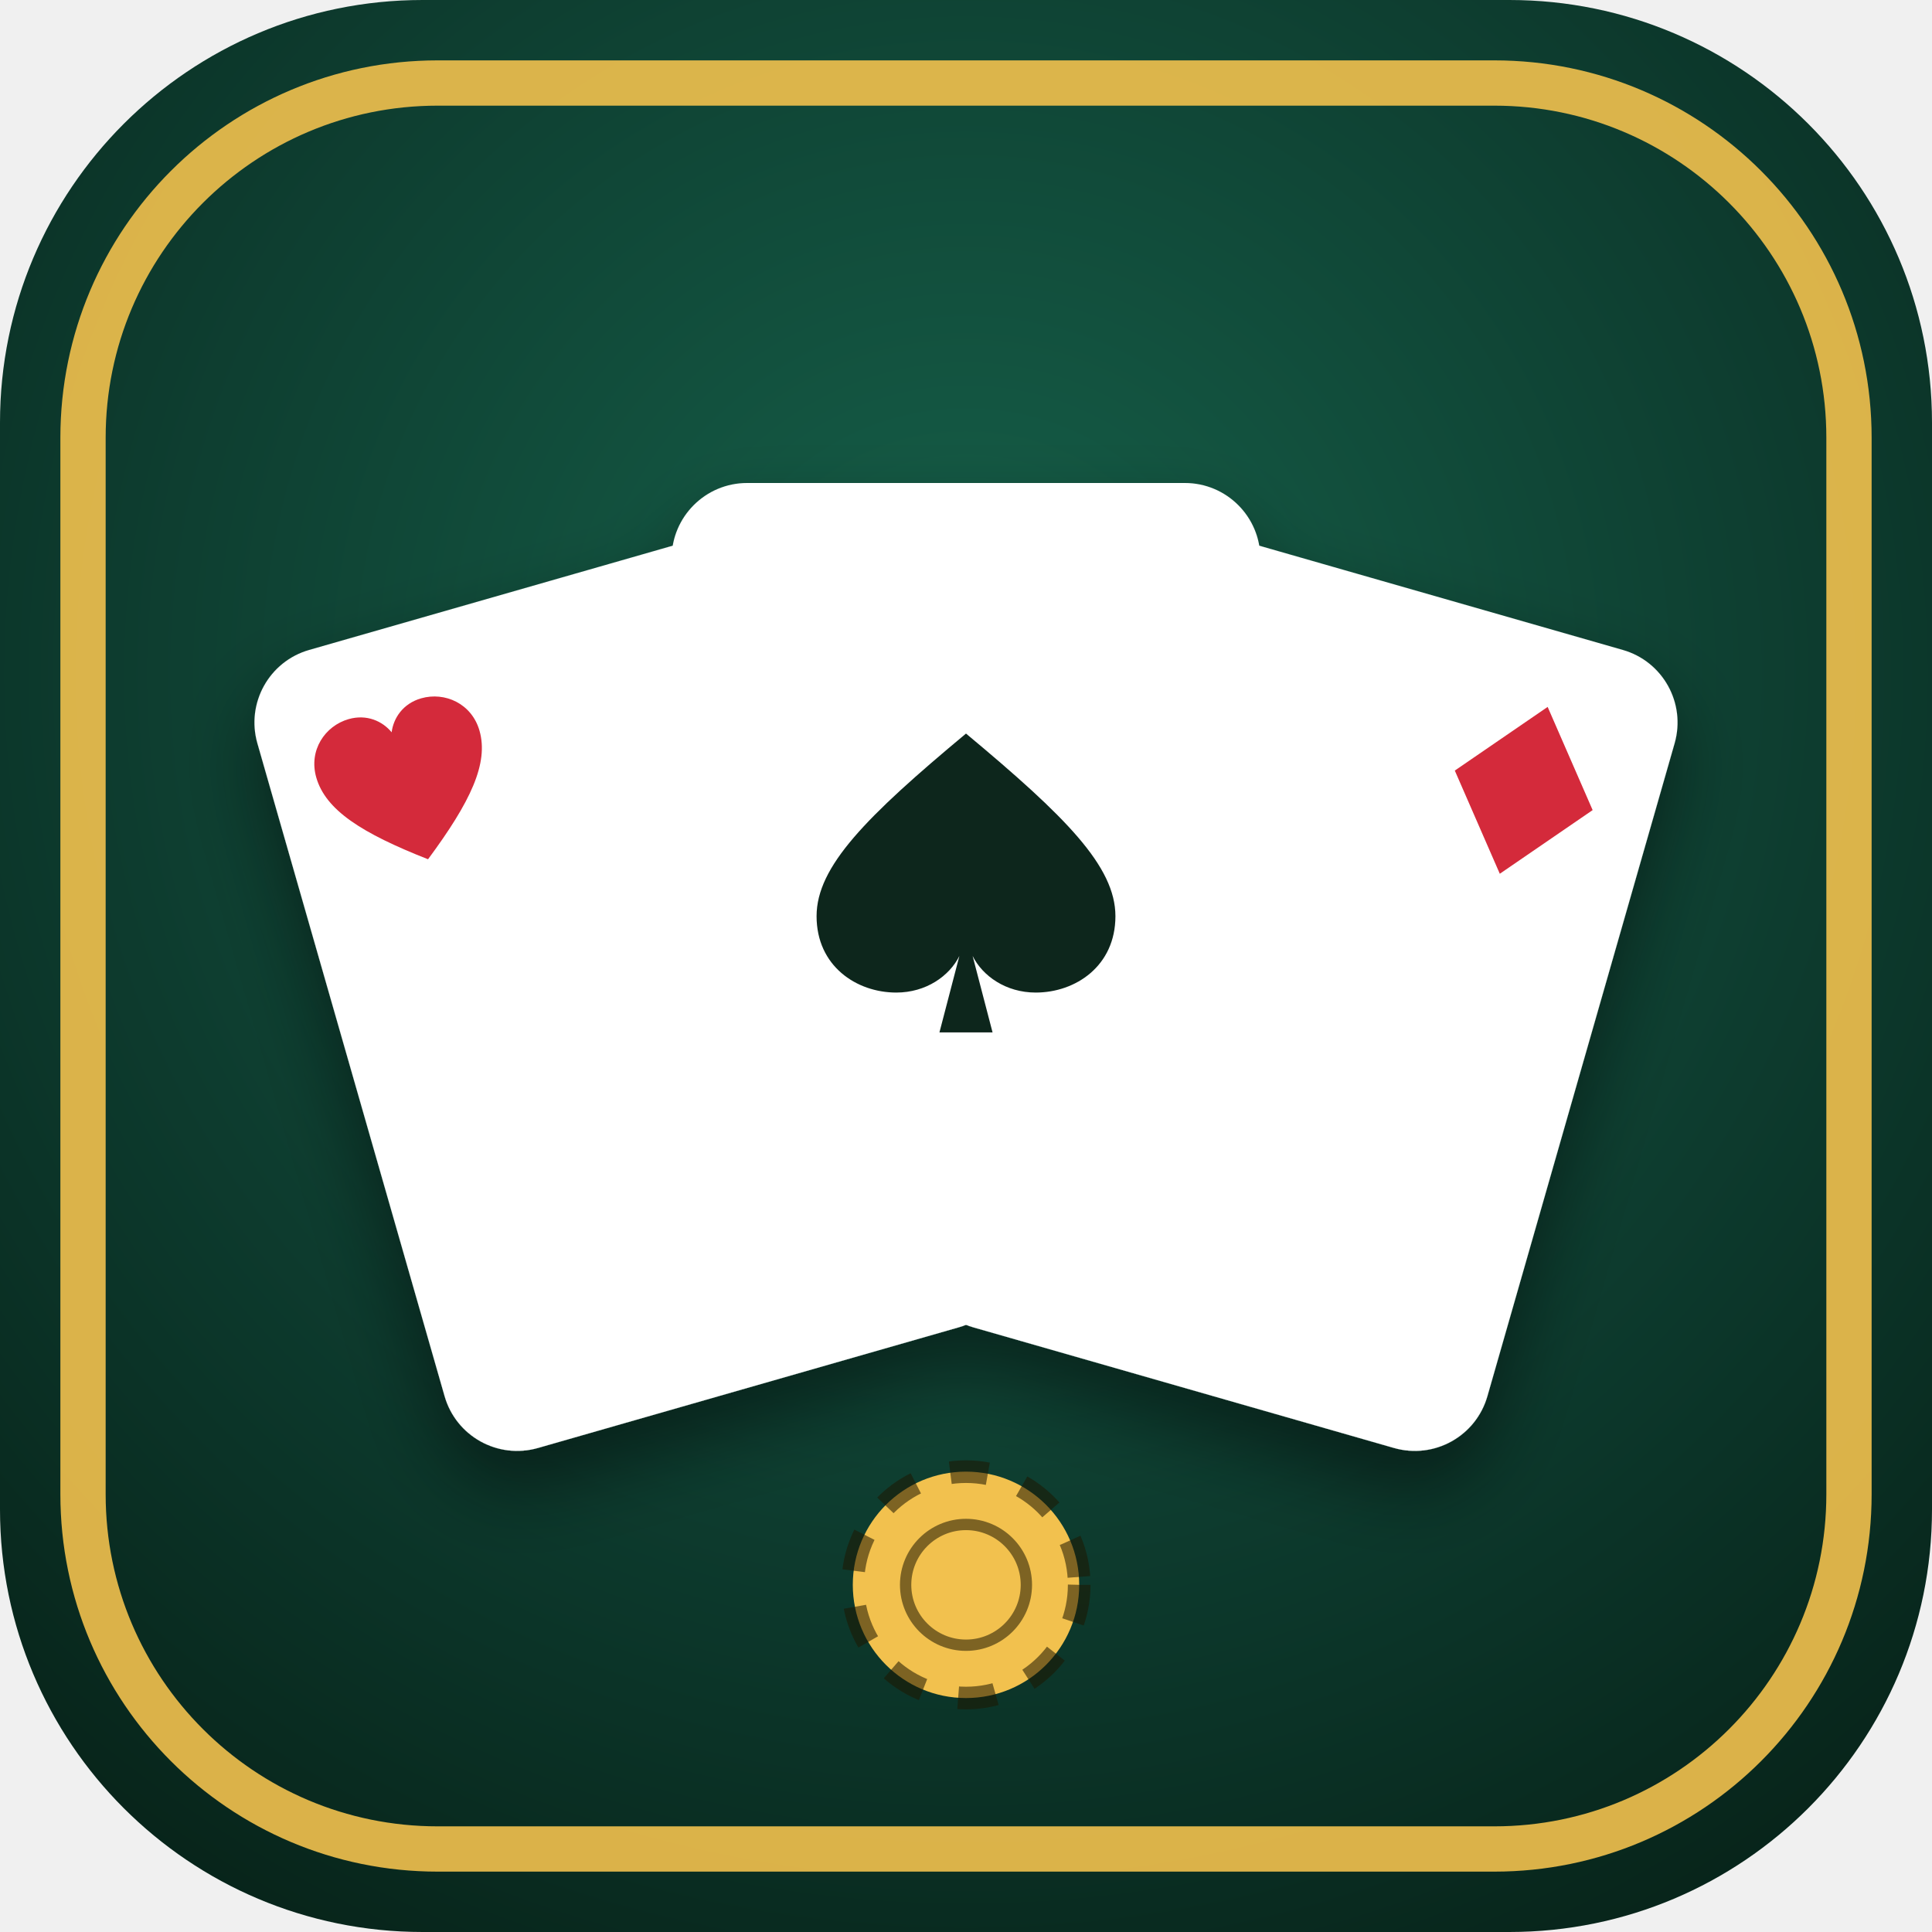
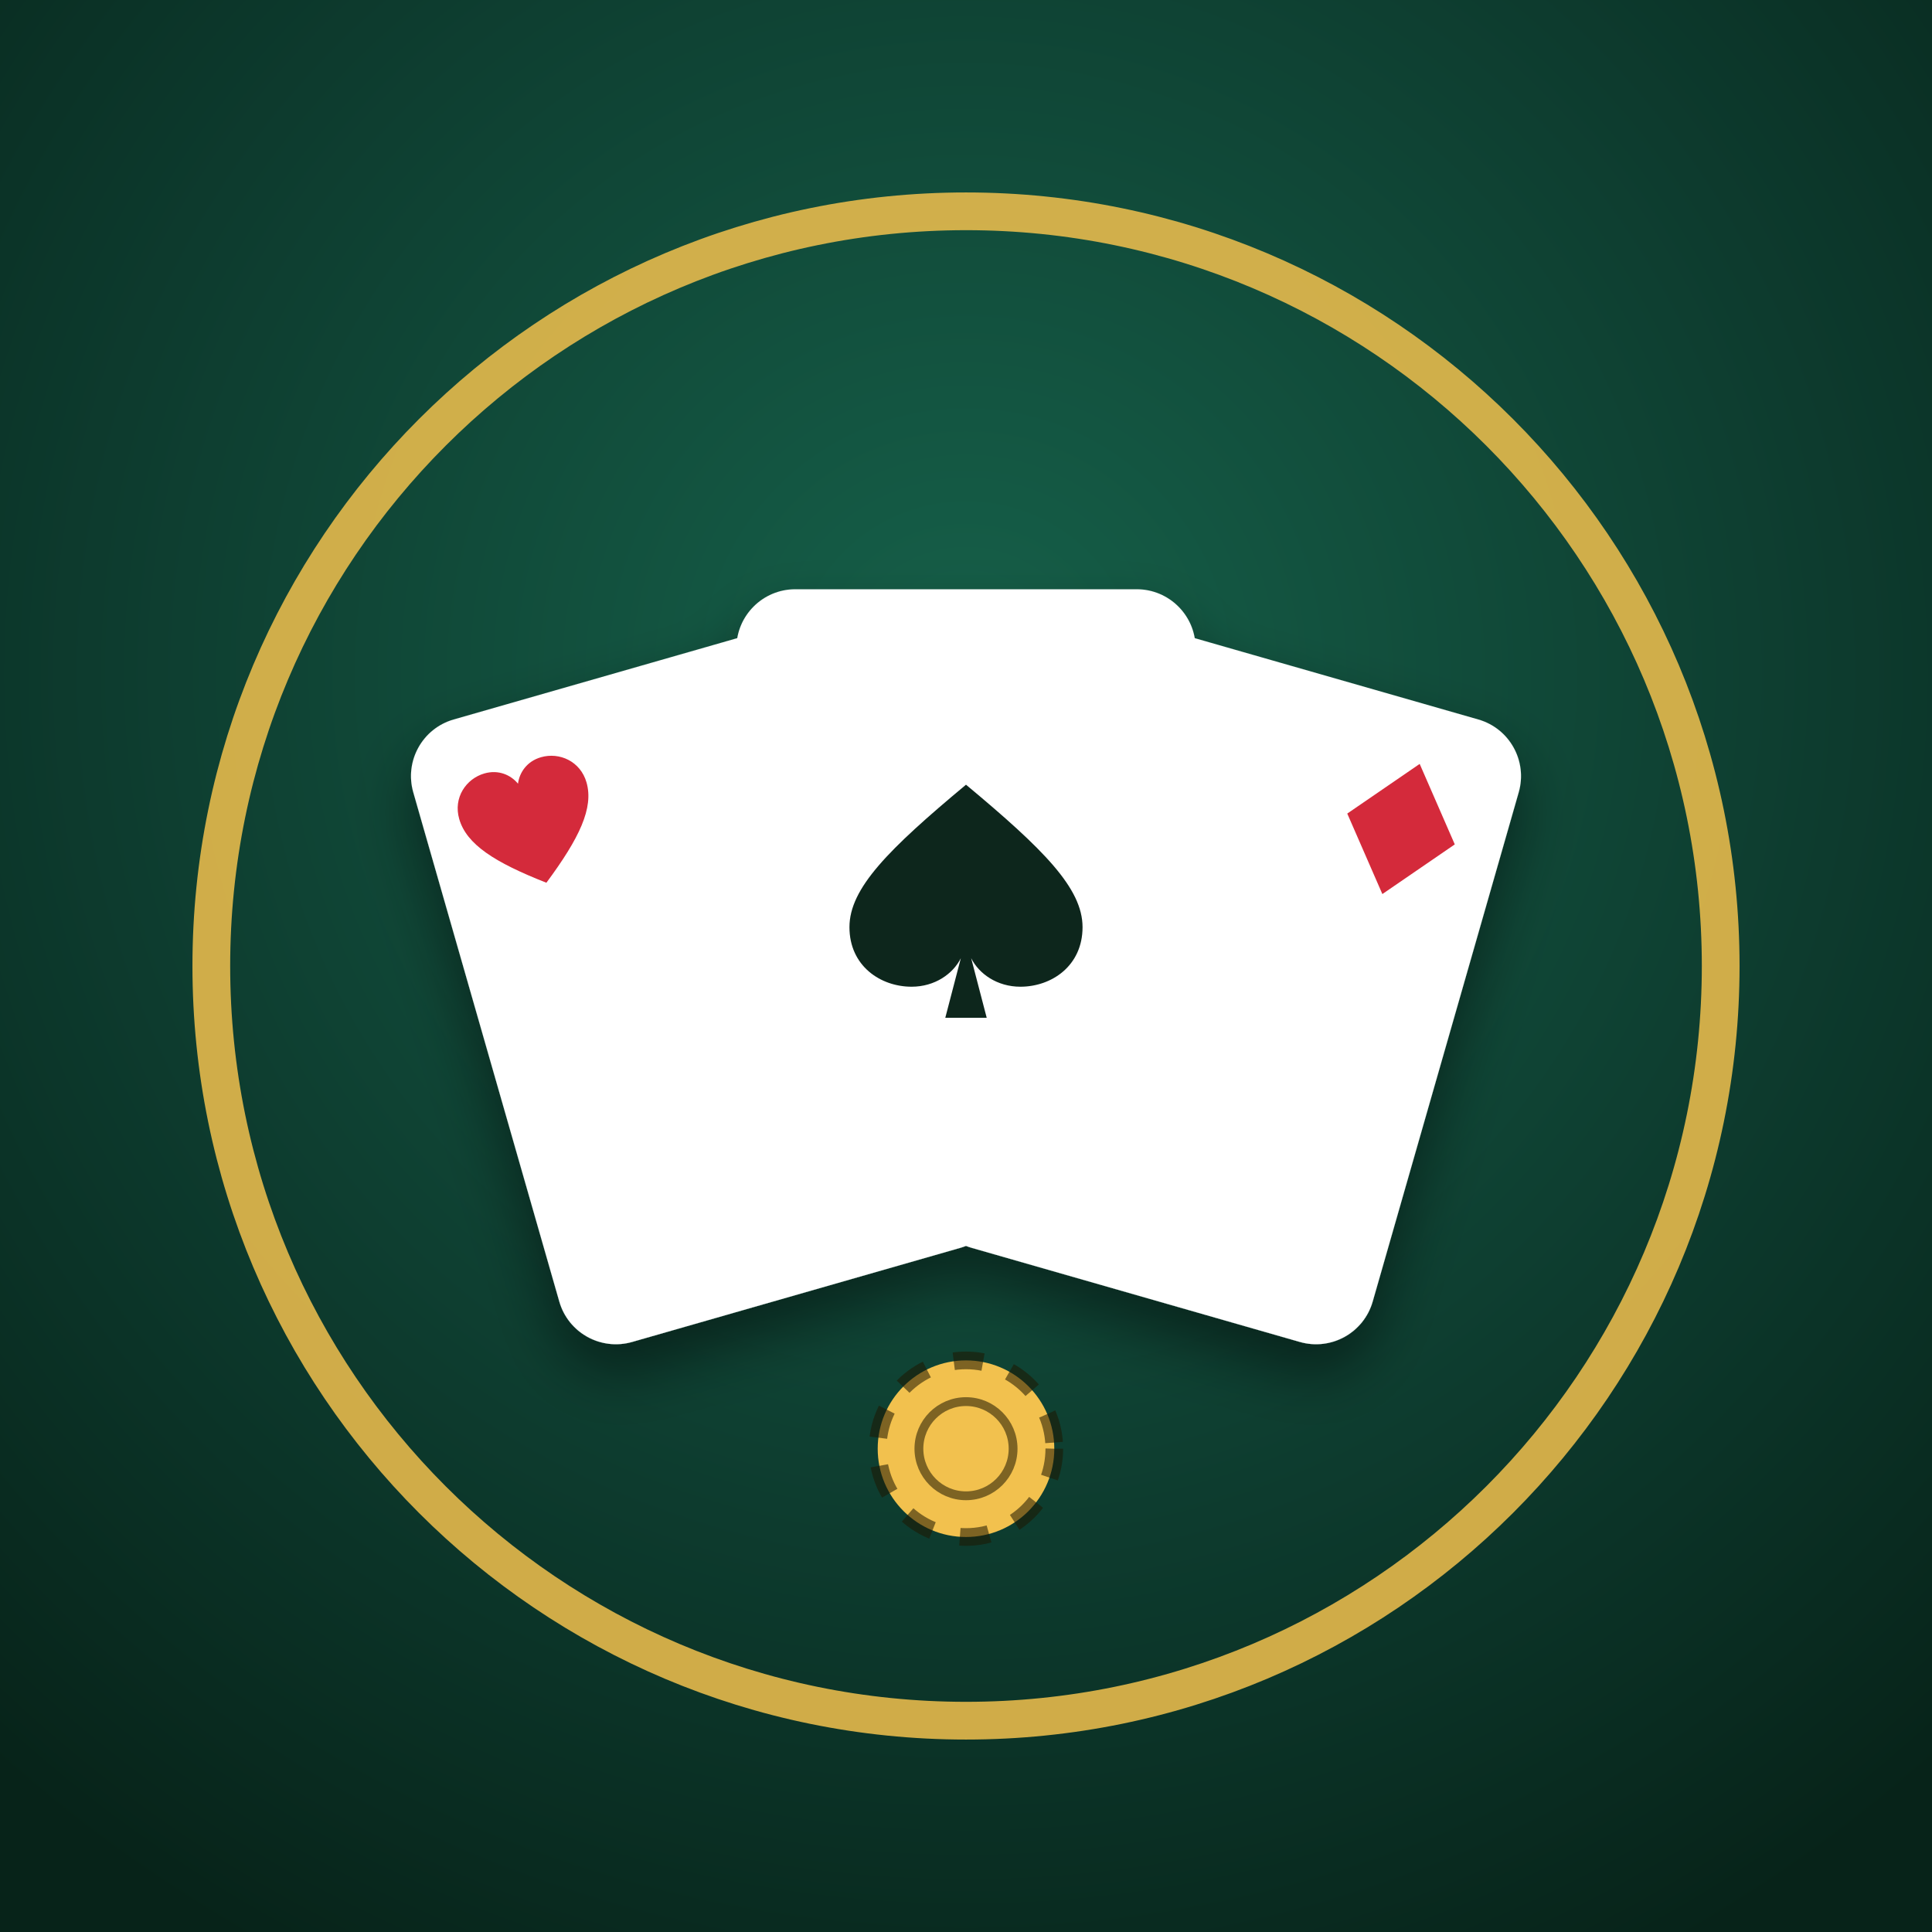
<svg xmlns="http://www.w3.org/2000/svg" viewBox="0 0 512 512">
  <defs>
    <radialGradient id="felt" cx="50%" cy="35%" r="75%">
      <stop offset="0" stop-color="#16614a" />
      <stop offset=".6" stop-color="#0d3b2e" />
      <stop offset="1" stop-color="#072319" />
    </radialGradient>
    <filter id="sh" x="-20%" y="-20%" width="140%" height="140%">
      <feDropShadow dx="0" dy="10" stdDeviation="10" flood-color="#000" flood-opacity=".45" />
    </filter>
    <path id="heart" d="M50 88C20 65 5 48 5 30 5 15 17 5 30 5c10 0 17 6 20 13 3-7 10-13 20-13 13 0 25 10 25 25 0 18-15 35-45 58z" />
    <path id="spade" d="M50 5c30 25 45 40 45 55 0 15-12 23-24 23-9 0-16-5-19-11l6 23H42l6-23c-3 6-10 11-19 11C17 83 5 75 5 60 5 45 20 30 50 5z" />
    <path id="diamond" d="M50 4 88 50 50 96 12 50z" />
    <g id="card">
      <rect x="-78" y="-110" width="156" height="220" rx="20" fill="#fff" />
    </g>
  </defs>
-   <rect width="512" height="512" rx="112" fill="url(#felt)" />
-   <rect x="22" y="22" width="468" height="468" rx="94" fill="none" stroke="#f2c14e" stroke-width="12" opacity=".9" />
-   <g filter="url(#sh)">
-     <g transform="translate(168 262) rotate(-16)">
-       <use href="#card" />
-       <use href="#heart" fill="#d42a3a" transform="translate(-68 -92) scale(.5)" />
+   <rect width="512" height="512" fill="url(#felt)" />
+   <circle cx="256" cy="256" r="200" fill="none" stroke="#f2c14e" stroke-width="10" opacity=".85" />
+   <g transform="translate(256 256) scale(.78) translate(-256 -256)">
+     <g filter="url(#sh)">
+       <g transform="translate(168 262) rotate(-16)">
+         <use href="#card" />
+         <use href="#heart" fill="#d42a3a" transform="translate(-68 -92) scale(.5)" />
+       </g>
+       <g transform="translate(344 262) rotate(16)">
+         <use href="#card" />
+         <use href="#diamond" fill="#d42a3a" transform="translate(18 -92) scale(.5)" />
+       </g>
+       <g transform="translate(256 238)">
+         <use href="#card" />
+         <use href="#spade" fill="#10271f" transform="translate(-44 -48) scale(.88)" />
+       </g>
    </g>
-     <g transform="translate(344 262) rotate(16)">
-       <use href="#card" />
-       <use href="#diamond" fill="#d42a3a" transform="translate(18 -92) scale(.5)" />
-     </g>
-     <g transform="translate(256 238)">
-       <use href="#card" />
-       <use href="#spade" fill="#10271f" transform="translate(-44 -48) scale(.88)" />
-     </g>
+     <circle cx="256" cy="420" r="30" fill="#f2c14e" />
+     <circle cx="256" cy="420" r="30" fill="none" stroke="#1d1600" stroke-width="6" stroke-dasharray="10 9.6" opacity=".55" />
+     <circle cx="256" cy="420" r="16" fill="none" stroke="#1d1600" stroke-width="3" opacity=".55" />
  </g>
-   <circle cx="256" cy="420" r="30" fill="#f2c14e" />
-   <circle cx="256" cy="420" r="30" fill="none" stroke="#1d1600" stroke-width="6" stroke-dasharray="10 9.6" opacity=".55" />
-   <circle cx="256" cy="420" r="16" fill="none" stroke="#1d1600" stroke-width="3" opacity=".55" />
</svg>
